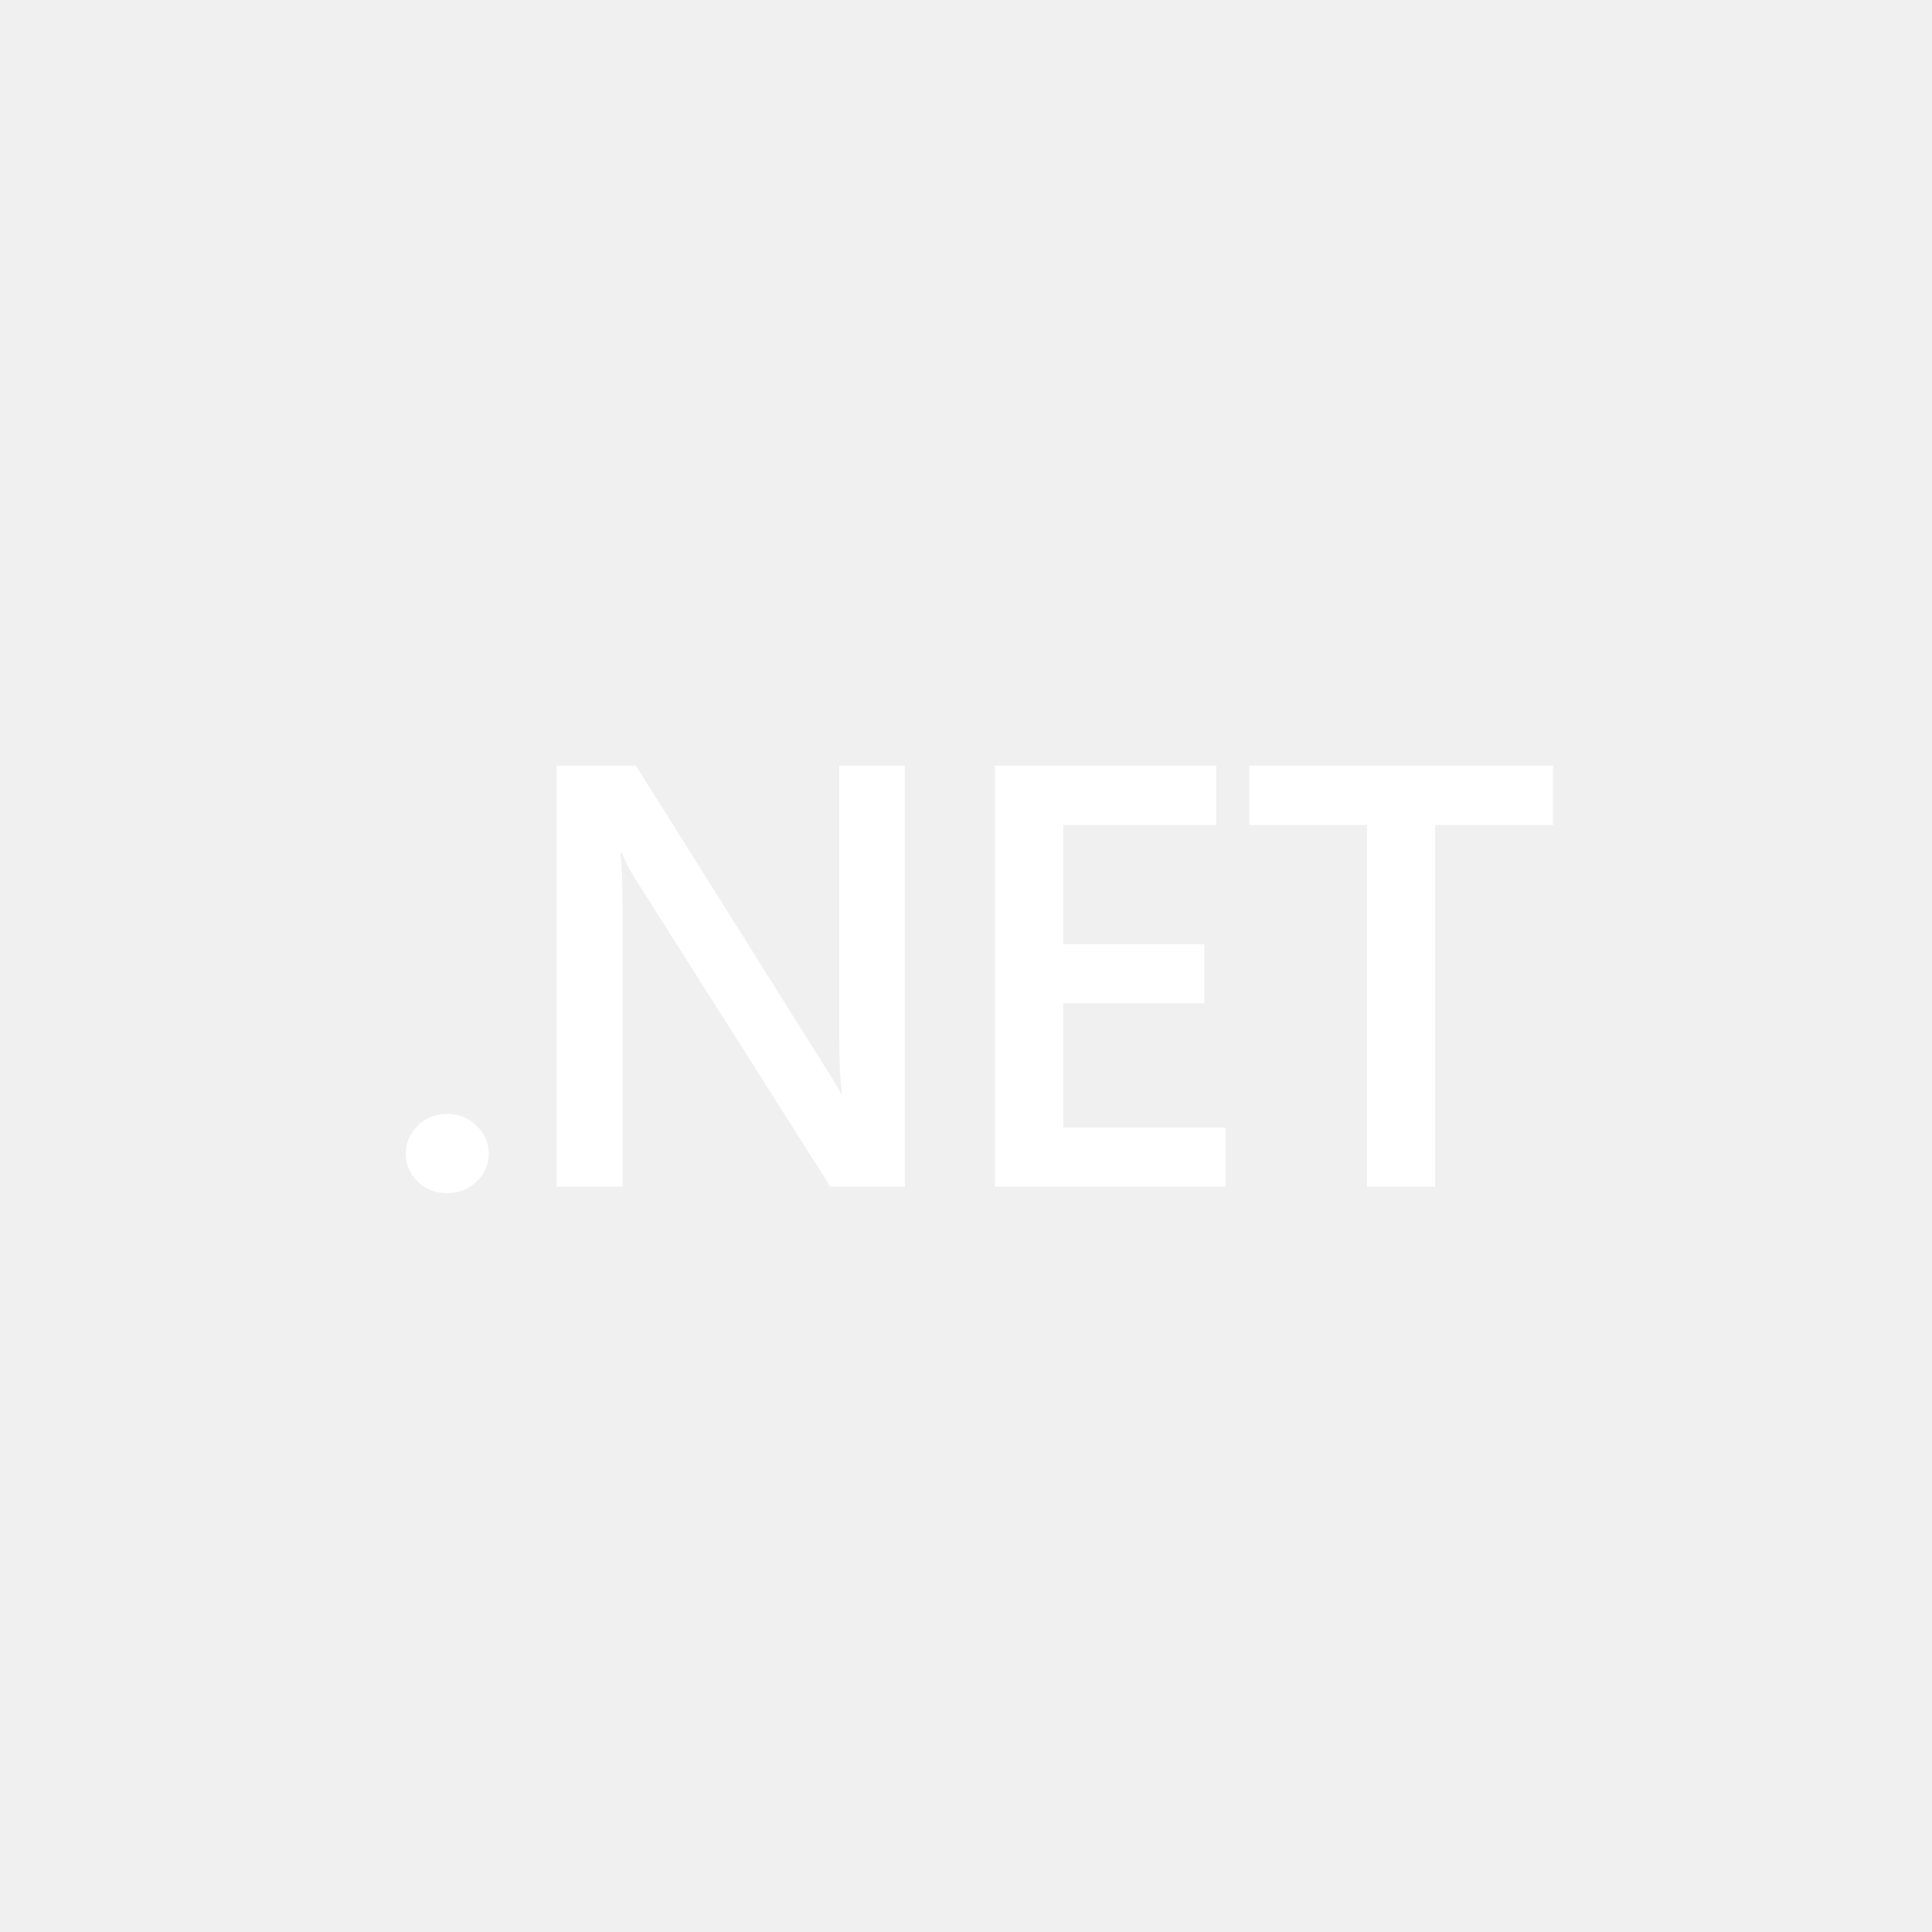
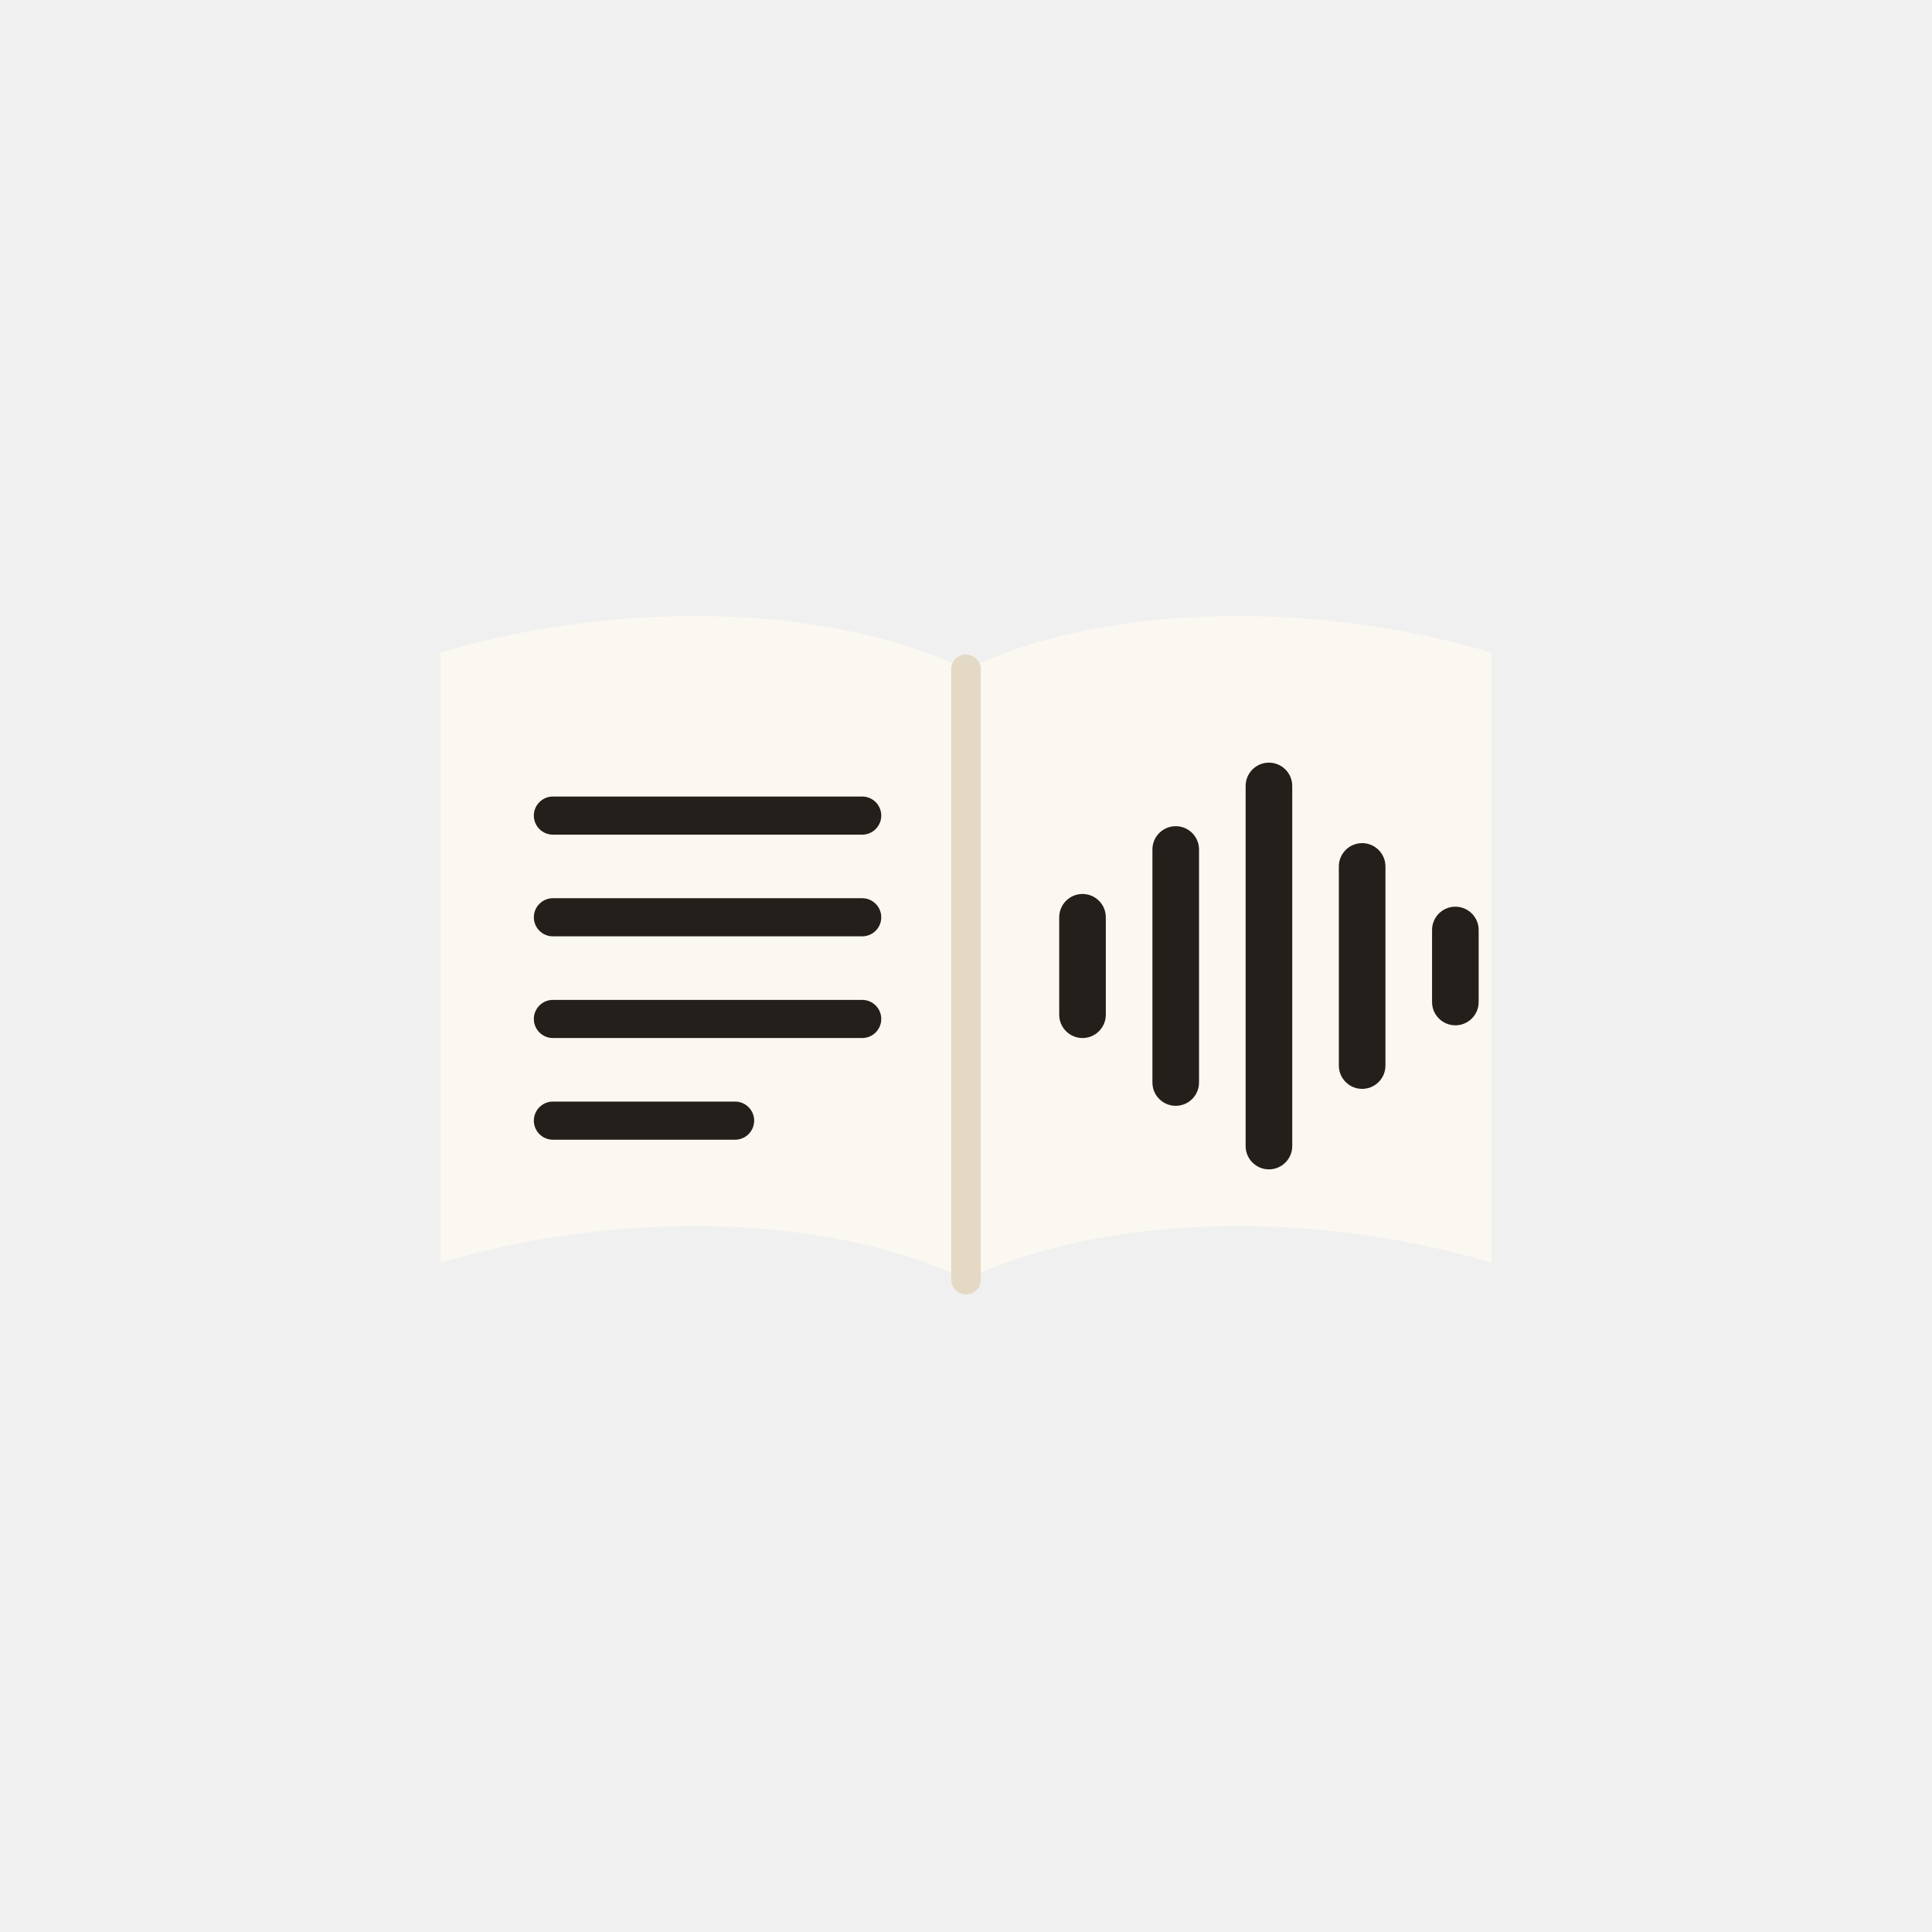
- <svg xmlns="http://www.w3.org/2000/svg" width="456" height="456" viewBox="0 0 456 456" version="1.1" xml:space="preserve" style="fill-rule:evenodd;clip-rule:evenodd;stroke-linejoin:round;stroke-miterlimit:2;">
-   <path d="m 105.5,281.609 c -2.703,0 -5.001,-0.9 -6.893,-2.702 -1.892,-1.848 -2.838,-4.042 -2.838,-6.582 0,-2.587 0.946,-4.804 2.838,-6.652 1.892,-1.848 4.19,-2.772 6.893,-2.772 2.748,0 5.068,0.924 6.96,2.772 1.937,1.848 2.906,4.064 2.906,6.652 0,2.54 -0.968,4.734 -2.906,6.582 -1.892,1.802 -4.212,2.702 -6.96,2.702 z" style="fill:#ffffff;fill-rule:nonzero;stroke-width:0.838" />
-   <path d="M 213.561,280.084 H 195.99 L 149.7,207.054 c -1.171,-1.848 -2.14,-3.765 -2.906,-5.751 h -0.406 c 0.361,2.125 0.541,6.675 0.541,13.65 v 65.132 h -15.543 v -99.36 h 18.719 l 44.737,71.298 c 1.892,2.957 3.109,4.989 3.649,6.098 h 0.27 c -0.45,-2.632 -0.676,-7.09 -0.676,-13.373 v -64.023 h 15.476 z" style="fill:#ffffff;fill-rule:nonzero;stroke-width:0.838" />
-   <path d="m 289.251,280.084 h -54.401 v -99.36 h 52.238 v 13.997 h -36.154 v 28.131 h 33.316 v 13.927 h -33.316 v 29.378 h 38.316 z" style="fill:#ffffff;fill-rule:nonzero;stroke-width:0.838" />
-   <path d="M 366.565,194.721 H 338.722 v 85.363 h -16.084 v -85.363 h -27.775 v -13.997 h 71.701 z" style="fill:#ffffff;fill-rule:nonzero;stroke-width:0.838" />
+ <svg xmlns="http://www.w3.org/2000/svg" width="456" height="456" viewBox="0 0 456 456" version="1.1">
+   <g fill="#FBF8F2">
+     <path d="M 228 158 C 197 143, 148 141, 104 154 L 104 298 C 148 285, 197 287, 228 302 Z" />
+     <path d="M 228 158 C 259 143, 308 141, 352 154 L 352 298 C 308 285, 259 287, 228 302 Z" />
+   </g>
+   <path d="M 228 158 L 228 302" stroke="#E4D9C4" stroke-width="7" stroke-linecap="round" />
+   <g fill="#241F1A">
+     <rect x="126" y="188" width="82" height="9" rx="4.5" />
+     <rect x="126" y="212" width="82" height="9" rx="4.5" />
+     <rect x="126" y="236" width="82" height="9" rx="4.5" />
+     <rect x="126" y="260" width="52" height="9" rx="4.5" />
+   </g>
+   <g fill="#241F1A">
+     <rect x="250" y="211" width="11" height="34" rx="5.5" />
+     <rect x="272" y="195" width="11" height="66" rx="5.5" />
+     <rect x="294" y="180" width="11" height="96" rx="5.5" />
+     <rect x="316" y="199" width="11" height="58" rx="5.5" />
+     <rect x="338" y="214" width="11" height="28" rx="5.5" />
+   </g>
</svg>
